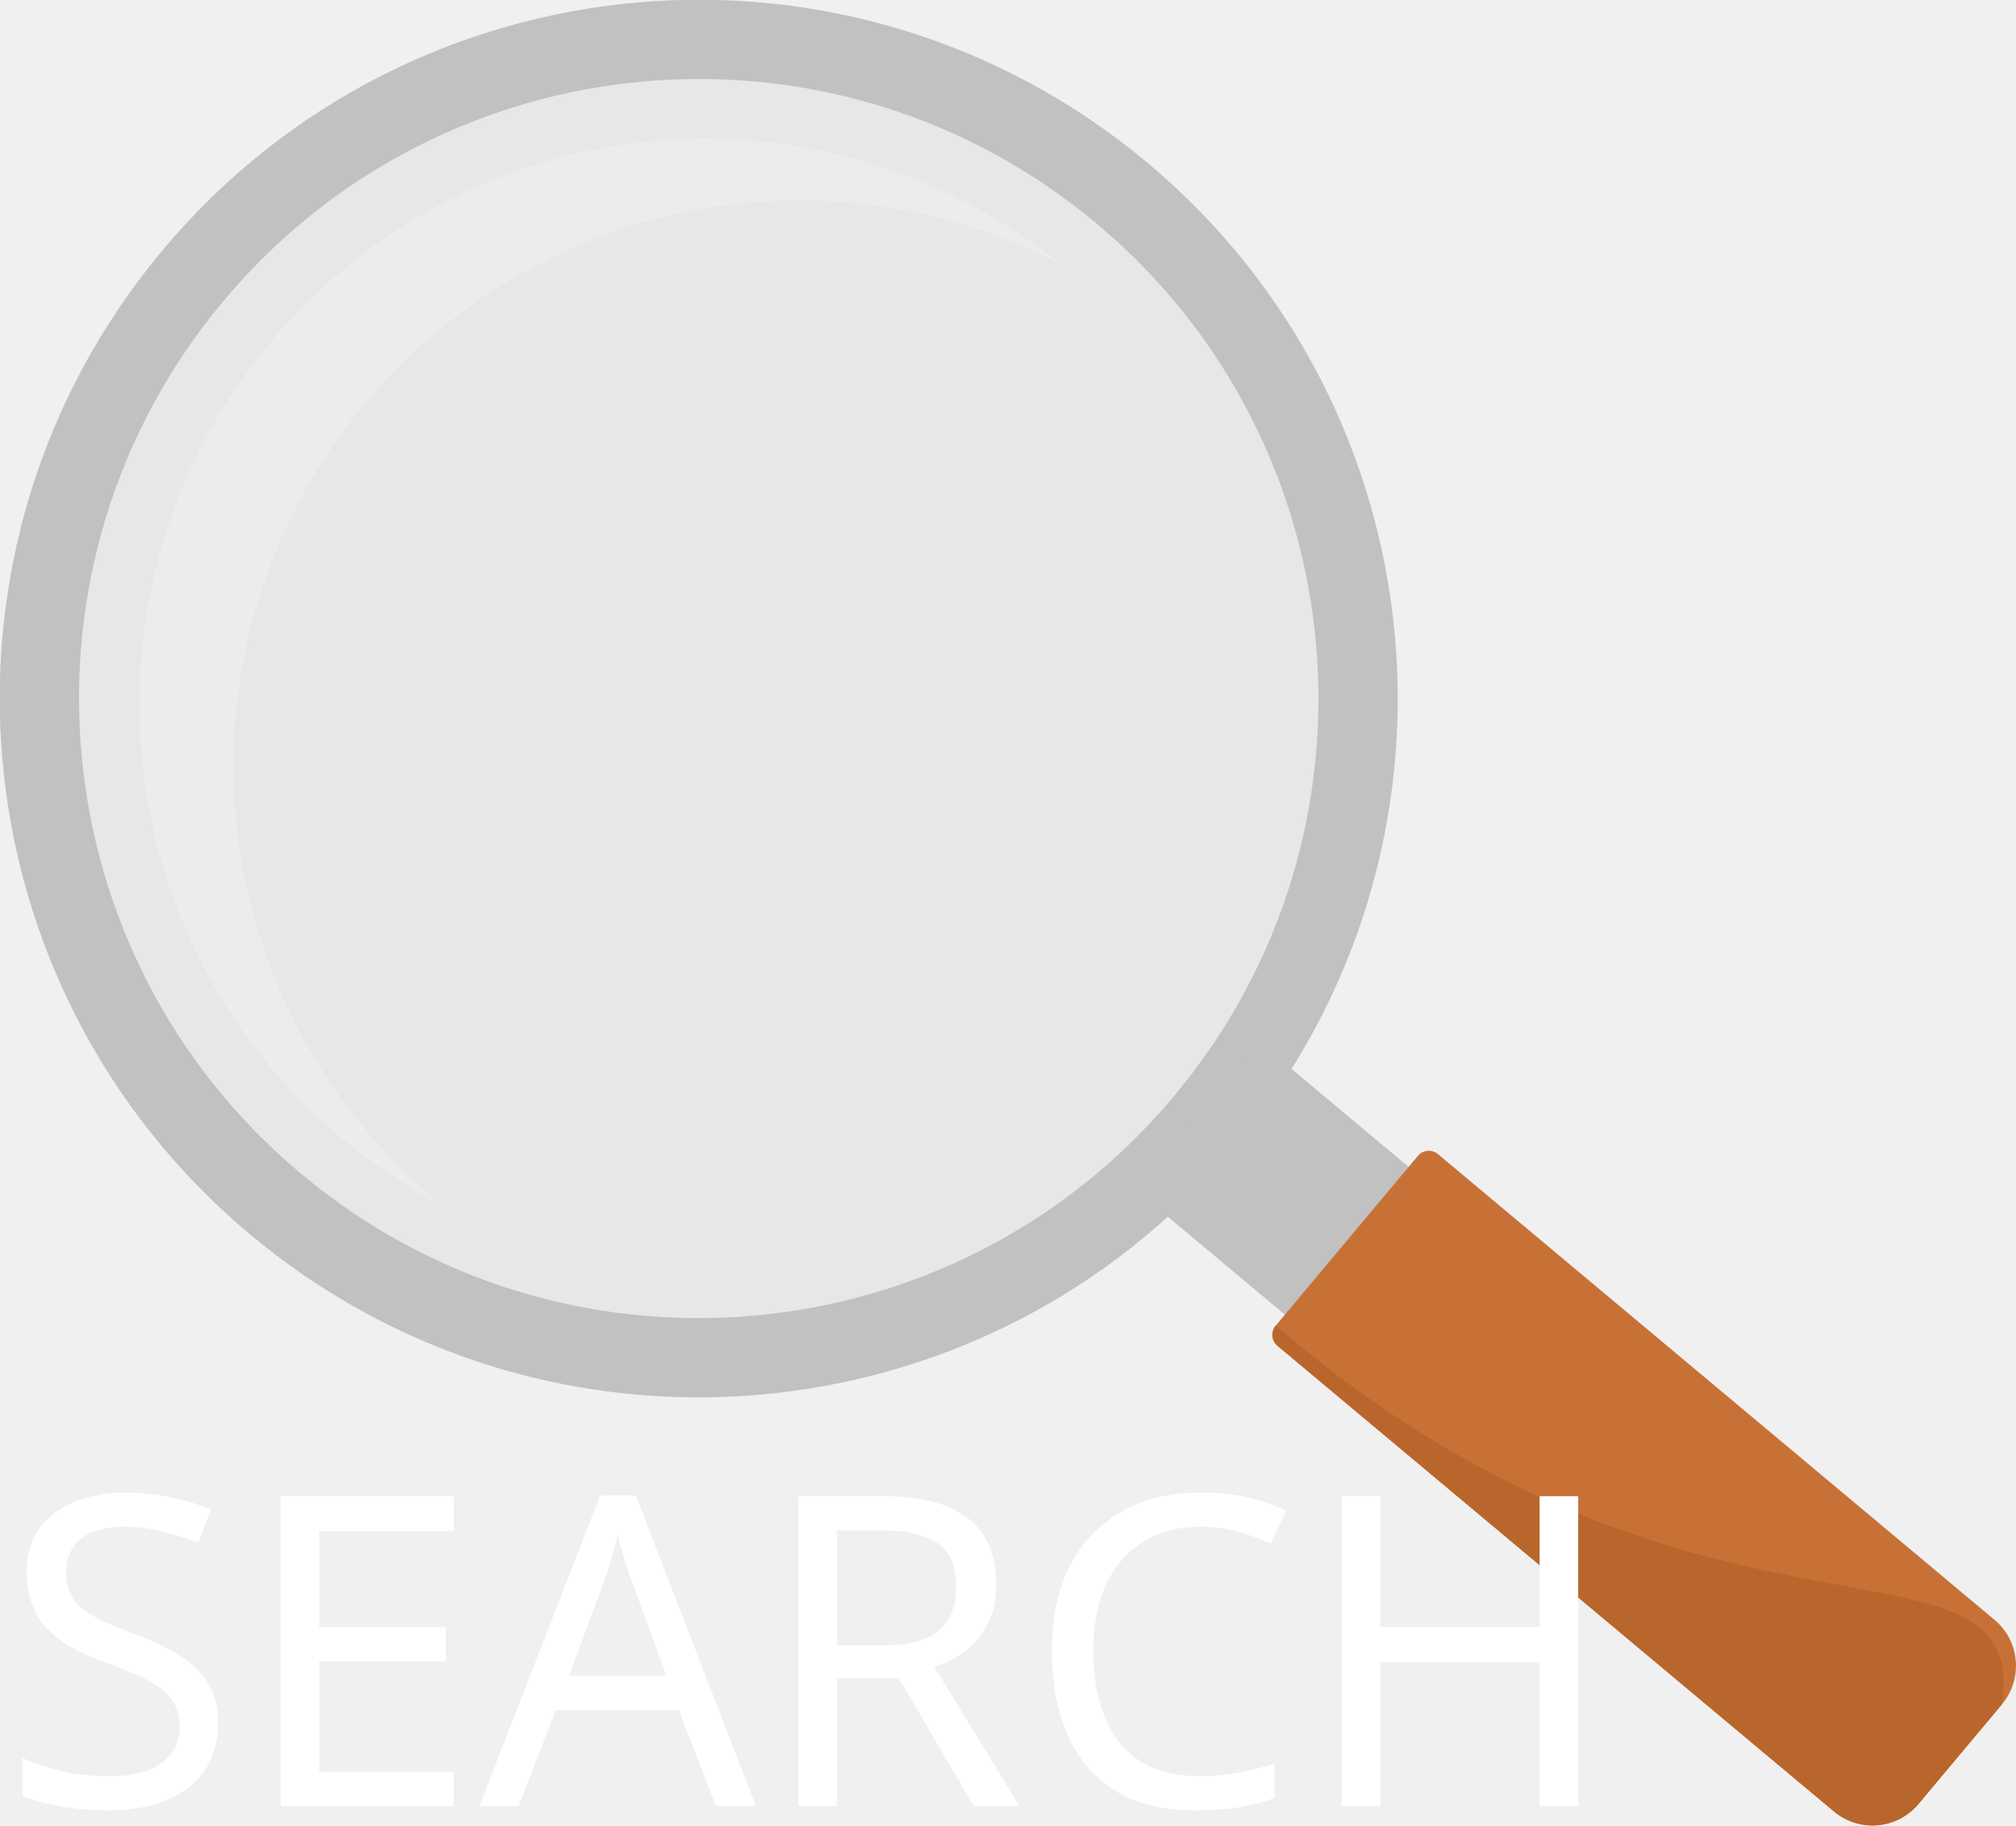
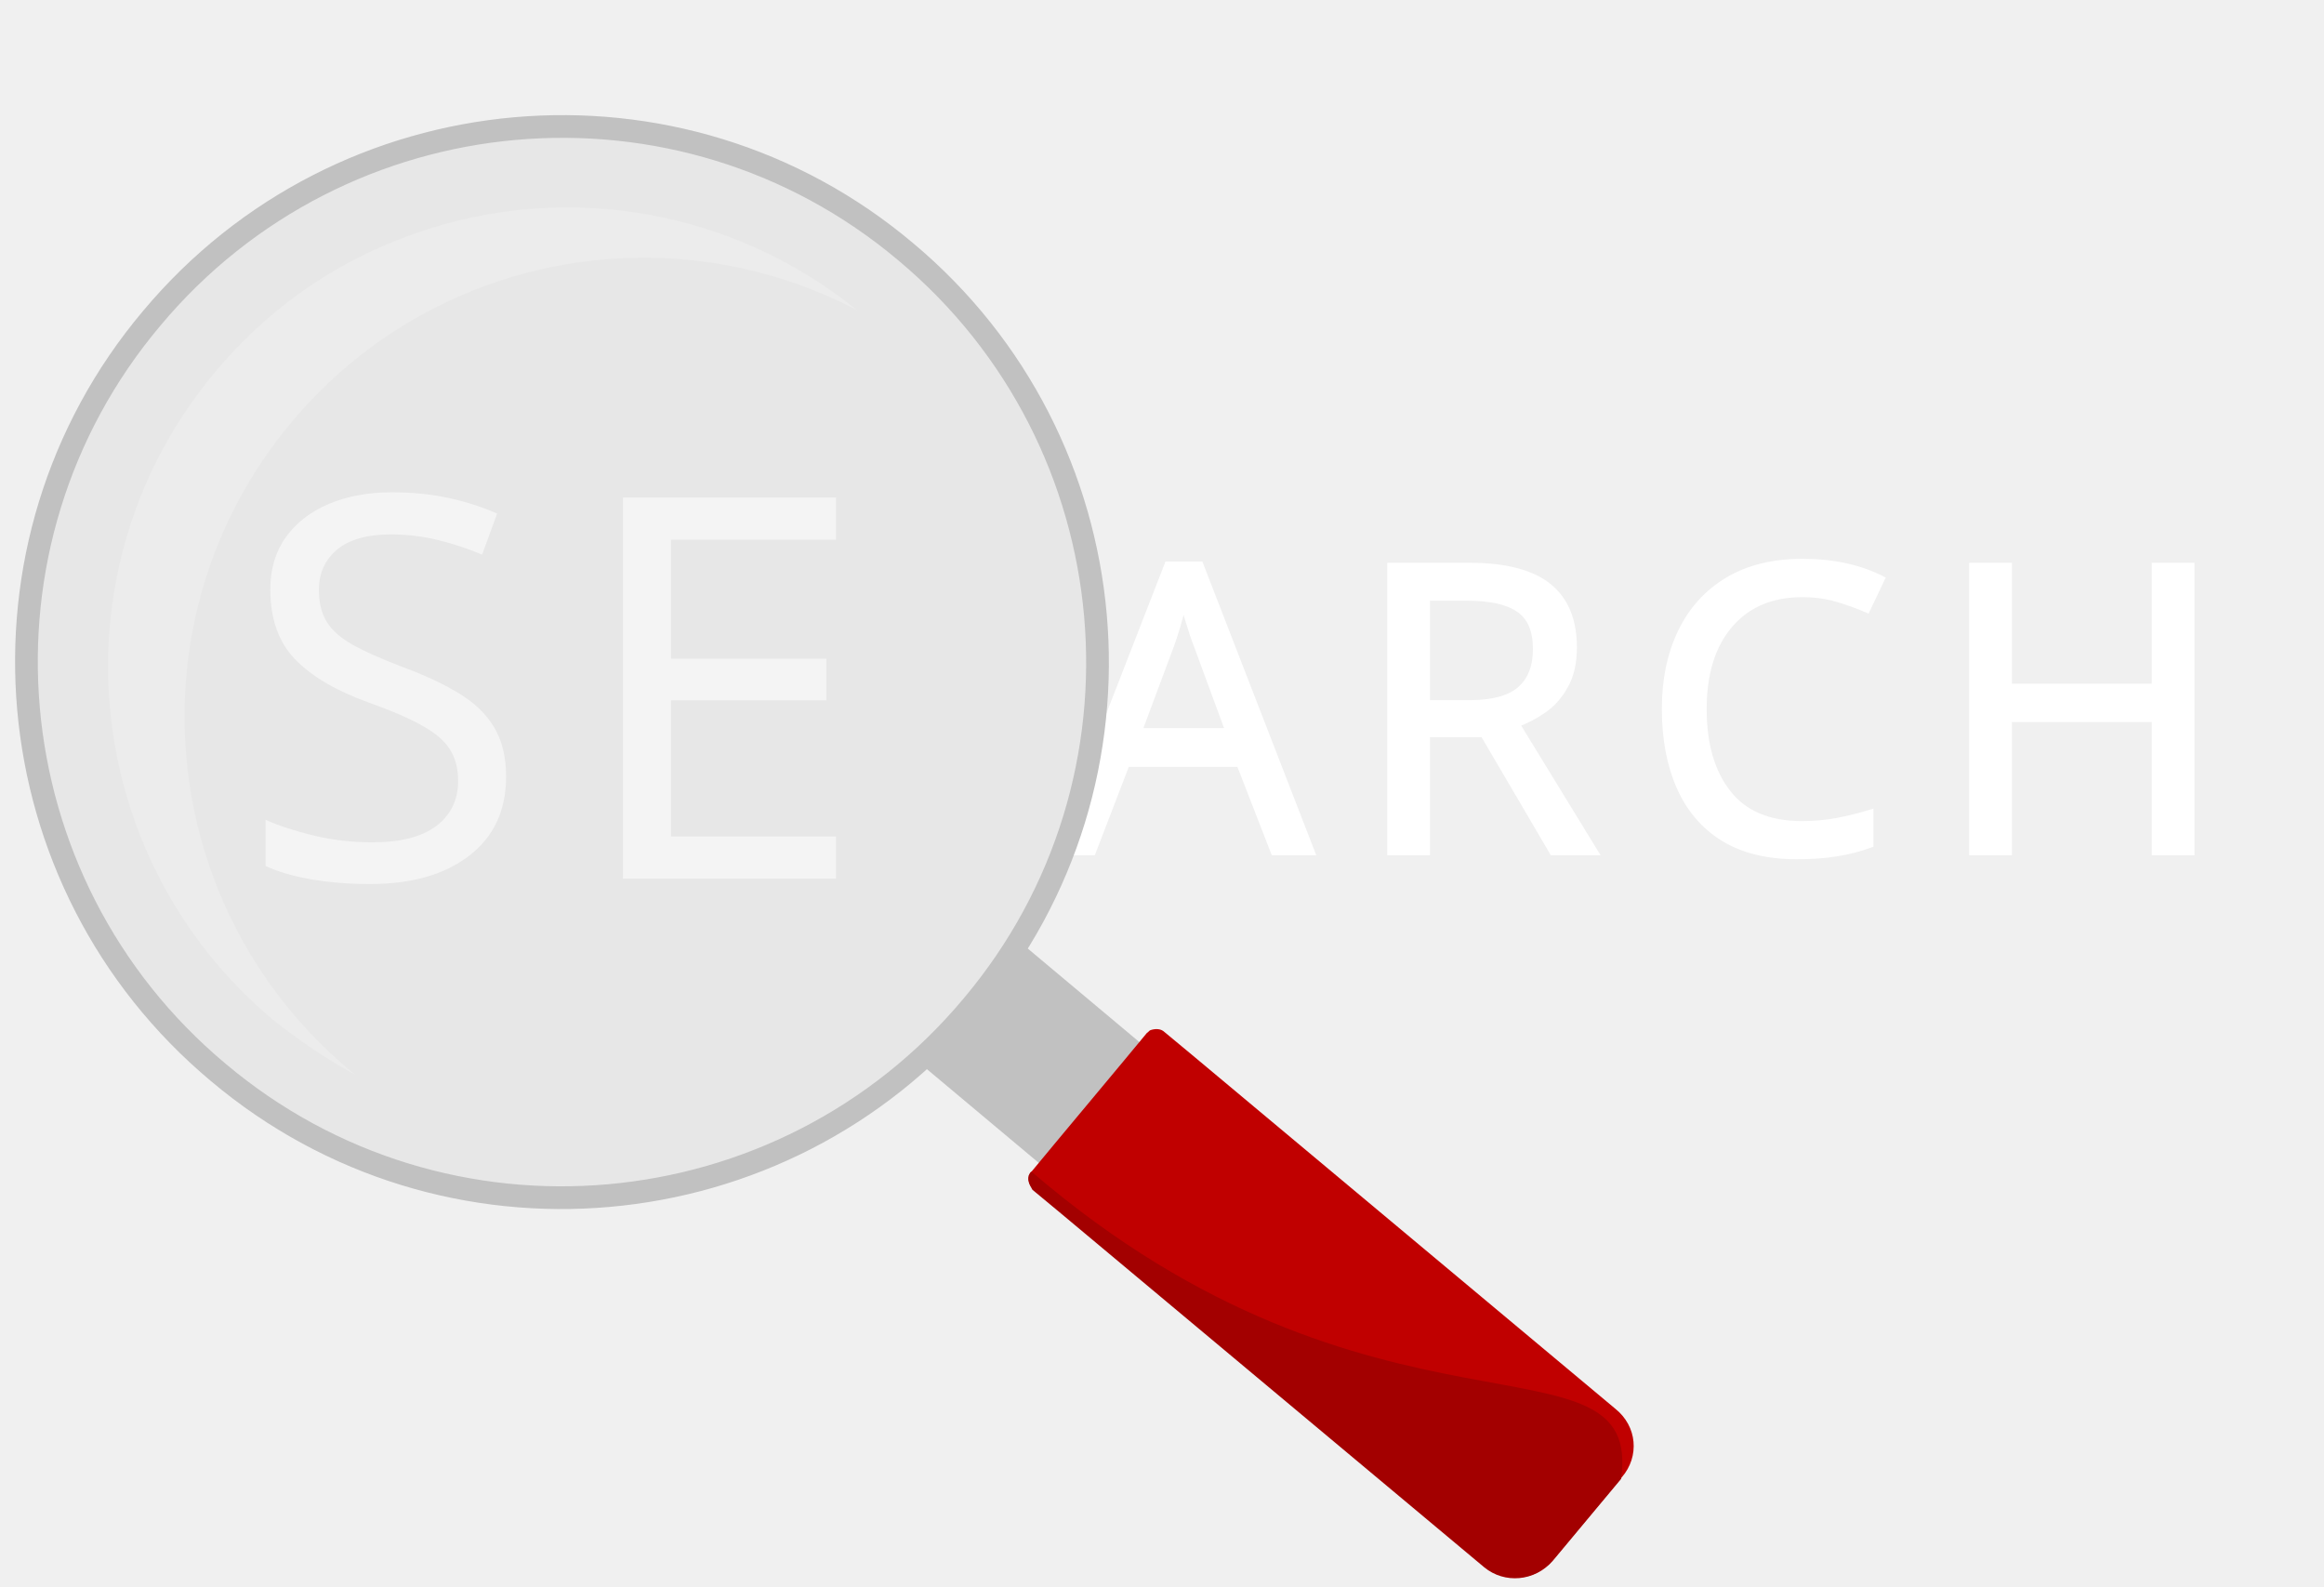
- <svg xmlns="http://www.w3.org/2000/svg" xmlns:ns1="http://www.openswatchbook.org/uri/2009/osb" width="43.304mm" height="39.223mm" viewBox="0 0 43.304 39.223" version="1.1" id="svg8">
-   <defs id="defs2">
-     <linearGradient id="linearGradient6197" ns1:paint="solid">
-       <stop style="stop-color:#000000;stop-opacity:1;" offset="0" id="stop6195" />
-     </linearGradient>
-     <linearGradient id="linearGradient6191" ns1:paint="solid">
-       <stop style="stop-color:#9adbe9;stop-opacity:1;" offset="0" id="stop6189" />
-     </linearGradient>
-     <linearGradient id="linearGradient6185" ns1:paint="solid">
-       <stop style="stop-color:#9adbe9;stop-opacity:1;" offset="0" id="stop6183" />
-     </linearGradient>
-     <linearGradient id="linearGradient6131" ns1:paint="solid">
-       <stop style="stop-color:#000000;stop-opacity:1;" offset="0" id="stop6129" />
-     </linearGradient>
-     <linearGradient id="linearGradient4914" ns1:paint="solid">
-       <stop style="stop-color:#000000;stop-opacity:1;" offset="0" id="stop4912" />
-     </linearGradient>
-     <linearGradient id="linearGradient4812" ns1:paint="solid">
-       <stop style="stop-color:#000000;stop-opacity:1;" offset="0" id="stop4810" />
-     </linearGradient>
-     <linearGradient id="linearGradient4571" ns1:paint="solid">
-       <stop style="stop-color:#000000;stop-opacity:1;" offset="0" id="stop4569" />
-     </linearGradient>
-     <linearGradient id="linearGradient4556" ns1:paint="solid">
-       <stop style="stop-color:#000000;stop-opacity:1;" offset="0" id="stop4554" />
-     </linearGradient>
-     <linearGradient id="linearGradient4543" ns1:paint="solid">
-       <stop style="stop-color:#000000;stop-opacity:1;" offset="0" id="stop4541" />
-     </linearGradient>
-     <linearGradient id="linearGradient4535" ns1:paint="solid">
-       <stop style="stop-color:#000000;stop-opacity:1;" offset="0" id="stop4533" />
-     </linearGradient>
-     <linearGradient id="linearGradient5069" ns1:paint="solid">
-       <stop style="stop-color:#000000;stop-opacity:1;" offset="0" id="stop5067" />
-     </linearGradient>
-     <linearGradient id="linearGradient5043" ns1:paint="solid">
-       <stop style="stop-color:#000000;stop-opacity:1;" offset="0" id="stop5041" />
-     </linearGradient>
-     <linearGradient ns1:paint="solid" id="linearGradient4640">
-       <stop id="stop4638" offset="0" style="stop-color:#000000;stop-opacity:1;" />
-     </linearGradient>
-     <linearGradient ns1:paint="solid" id="linearGradient4628">
-       <stop id="stop4626" offset="0" style="stop-color:#000000;stop-opacity:1;" />
-     </linearGradient>
-     <linearGradient id="linearGradient4568">
-       <stop id="stop4566" offset="0" style="stop-color:#000000;stop-opacity:1;" />
-     </linearGradient>
-     <linearGradient ns1:paint="solid" id="linearGradient4560">
-       <stop id="stop4558" offset="0" style="stop-color:#000000;stop-opacity:1;" />
-     </linearGradient>
-     <linearGradient ns1:paint="solid" id="linearGradient4552">
-       <stop id="stop4550" offset="0" style="stop-color:#000000;stop-opacity:1;" />
-     </linearGradient>
-     <linearGradient ns1:paint="solid" id="linearGradient4542" gradientTransform="matrix(4.7971387e-8,0,0,1.3664462e-8,124.7186,120.1166)">
-       <stop id="stop4540" offset="0" style="stop-color:#6d6d6d;stop-opacity:1;" />
-     </linearGradient>
-     <linearGradient ns1:paint="solid" id="linearGradient4534" gradientTransform="matrix(14.941,0,-1.063894,14.90307,-1173.676,-1573.945)">
-       <stop id="stop4532" offset="0" style="stop-color:#eff1f1;stop-opacity:1;" />
-     </linearGradient>
-     <linearGradient ns1:paint="solid" id="820000-5">
-       <stop id="stop4522" offset="0" style="stop-color:#820000;stop-opacity:1;" />
-     </linearGradient>
-     <linearGradient ns1:paint="solid" id="cc0000-7" gradientTransform="matrix(0.09375885,0.03832436,-0.03832436,0.09375885,156.1023,158.3575)">
-       <stop id="stop4514" offset="0" style="stop-color:#cd0000;stop-opacity:1;" />
-     </linearGradient>
-     <linearGradient ns1:paint="solid" id="a30000-6">
-       <stop id="stop4506" offset="0" style="stop-color:#810000;stop-opacity:1;" />
-     </linearGradient>
-   </defs>
-   <g id="layer1" transform="translate(-118.5534,-85.56346)">
-     <g id="g7135" transform="rotate(-20.07047,139.8421,109.0701)">
-       <path transform="rotate(-30)" id="path7046" d="m 83.22,154.109 a 14.163,14.163 0 0 1 -14.163,14.163 14.163,14.163 0 0 1 -14.163,-14.163 14.163,14.163 0 0 1 14.163,-14.163 14.163,14.163 0 0 1 14.163,14.163 z" style="opacity:1;fill:#b3b3b3;fill-opacity:0.146;stroke:#c1c1c1;stroke-width:1.703;stroke-linejoin:round;stroke-miterlimit:4;stroke-dasharray:none;stroke-opacity:1" />
+ <svg xmlns="http://www.w3.org/2000/svg" version="1.1" id="svg8" x="0px" y="0px" viewBox="0 0 174.2 118.9" style="enable-background:new 0 0 174.2 118.9;" xml:space="preserve">
+   <style type="text/css">
+ 	.st0{display:none;}
+ 	.st1{display:inline;}
+ 	.st2{fill:#B3B3B3;fill-opacity:0.146;stroke:#C1C1C1;stroke-width:1.703;stroke-linejoin:round;}
+ 	.st3{fill:#C1C1C1;}
+ 	.st4{fill:#C00000;}
+ 	.st5{fill:#FFFFFF;fill-opacity:0.189;}
+ 	.st6{fill:#A30000;}
+ 	.st7{enable-background:new    ;}
+ 	.st8{fill:#FFFFFF;}
+ 	.st9{font-family:'ArialMT';}
+ 	.st10{font-size:40px;}
+ 	.st11{letter-spacing:3;}
+ 	.st12{fill:#FFFFFF;stroke:#FFFFFF;stroke-width:0.5;stroke-miterlimit:10;}
+ 	.st13{font-size:30px;}
+ 	.st14{fill:#C87137;}
+ 	.st15{fill:#B9662C;}
+ </style>
+   <g id="layer1" transform="translate(-118.5534,-85.56346)" class="st0">
+     <g id="g7135" transform="rotate(-20.07047,139.8421,109.0701)" class="st1">
+       <path id="path7046" class="st2" d="M-216.4-25.3c11.1,19.2,4.5,43.8-14.7,54.8    s-43.8,4.5-54.8-14.7C-297-4.4-290.4-28.9-271.2-40v0C-252-51.1-227.5-44.5-216.4-25.3C-216.4-25.3-216.4-25.3-216.4-25.3z" />
      <g id="g7127">
-         <path transform="rotate(-30)" style="opacity:1;fill:#c1c1c1;fill-opacity:1;stroke:none;stroke-width:1.797;stroke-linejoin:round;stroke-miterlimit:4;stroke-dasharray:none;stroke-opacity:1" d="m 66.987,167.999 h 4.141 v 6.635 h -4.141 z" id="rect7050" />
-         <path style="opacity:1;fill:#c87137;fill-opacity:1;stroke:none;stroke-width:5.031;stroke-linejoin:round;stroke-miterlimit:4;stroke-dasharray:none;stroke-opacity:1" d="m 128.035,119.758 c -0.15,0.019 -0.298,0.068 -0.438,0.148 l -3.203,1.85 c -0.005,0.003 -0.011,0.005 -0.016,0.008 l -9.137,5.275 c -0.005,0.003 -0.009,0.005 -0.014,0.008 l -3.205,1.852 c -0.557,0.322 -0.745,1.029 -0.424,1.586 l 1.857,3.217 26.203,45.387 c 0.001,0.002 0.004,0.003 0.006,0.006 l 1.389,2.406 c 1.351,2.34 4.321,3.136 6.66,1.785 l 9.139,-5.275 c 2.34,-1.351 3.136,-4.323 1.785,-6.662 l -27.598,-47.799 c -7.4e-4,-0.001 -10e-4,-0.003 -0.002,-0.004 l -1.855,-3.213 c -0.241,-0.418 -0.699,-0.631 -1.148,-0.574 z" id="rect7052" transform="matrix(0.2645833,0,0,0.2645833,114.2362,81.73916)" />
-         <path style="opacity:1;fill:#ffffff;fill-opacity:0.189;stroke:none;stroke-width:1.462;stroke-linejoin:round;stroke-miterlimit:4;stroke-dasharray:none;stroke-opacity:1" d="m 136.664,86.947 a 12.163,12.163 0 0 0 -5.794,1.626 12.163,12.163 0 0 0 -4.452,16.615 12.163,12.163 0 0 0 1.556,2.103 12.163,12.163 0 0 1 -0.105,-0.167 12.163,12.163 0 0 1 4.452,-16.615 12.163,12.163 0 0 1 15.06,2.35 12.163,12.163 0 0 0 -10.717,-5.912 z" id="circle7095" />
-         <path id="path7113" d="m 143.786,115.922 c 0.024,-0.032 0.055,-0.059 0.092,-0.081 5.862,10.452 13.834,9.325 11.861,12.994 l -2.418,1.396 c -0.619,0.357 -1.405,0.147 -1.763,-0.472 l -7.301,-12.647 c -1.3e-4,-3e-4 -5.5e-4,-6.2e-4 -6e-4,-9.6e-4 l -0.491,-0.85 c -0.064,-0.111 -0.052,-0.244 0.02,-0.339 z" style="opacity:1;fill:#b9662c;fill-opacity:1;stroke:none;stroke-width:1.331;stroke-linejoin:round;stroke-miterlimit:4;stroke-dasharray:none;stroke-opacity:1" />
+         <path id="rect7050" class="st3" d="M-236.5,31.8l10.2-5.9l9.4,16.3l-10.2,5.9L-236.5,31.8z" />
+         <path id="rect7052" class="st4" d="M-219.2,35.8c-0.1,0-0.2,0.1-0.3,0.1l-2.4,1.4c0,0,0,0,0,0     l-6.9,4c0,0,0,0,0,0l-2.4,1.4c-0.4,0.2-0.6,0.8-0.3,1.2l1.4,2.4l19.7,34c0,0,0,0,0,0l1,1.8c1,1.8,3.2,2.4,5,1.3l6.9-4     c1.8-1,2.4-3.2,1.3-5L-217,38.7c0,0,0,0,0,0l-1.4-2.4C-218.6,35.9-218.9,35.8-219.2,35.8L-219.2,35.8z" />
+         <path id="circle7095" class="st5" d="M-251.7-39.2c-5.8,0.1-11.4,1.7-16.4,4.6     c-16.5,9.5-22.1,30.6-12.6,47.1c0,0,0,0,0,0c1.3,2.1,2.7,4.1,4.4,6c-0.1-0.2-0.2-0.3-0.3-0.5c-9.5-16.5-3.9-37.6,12.6-47.1     c0,0,0,0,0,0c14-8.1,31.8-5.3,42.7,6.7C-227.7-33.1-239.3-39.5-251.7-39.2L-251.7-39.2z" />
+         <path id="path7113" class="st6" d="M-231.5,42.9     c0.1-0.1,0.2-0.2,0.3-0.2c16.6,29.6,39.2,26.4,33.6,36.8l-6.9,4c-1.8,1-4,0.4-5-1.3l-20.7-35.8c0,0,0,0,0,0l-1.4-2.4     C-231.7,43.5-231.7,43.2-231.5,42.9L-231.5,42.9z" />
      </g>
    </g>
-     <text xml:space="preserve" style="font-style:normal;font-weight:normal;font-size:9.308px;line-height:1.25;font-family:sans-serif;letter-spacing:0px;word-spacing:0px;fill:#000000;fill-opacity:1;stroke:none;stroke-width:0.233" x="118.568" y="124.37" id="text7121">
-       <tspan id="tspan7119" x="118.568" y="124.37" style="font-style:normal;font-variant:normal;font-weight:normal;font-stretch:normal;font-family:Oswald;-inkscape-font-specification:Oswald;fill:#ffffff;stroke-width:0.233">SEARCH</tspan>
+     <text transform="matrix(1 0 0 1 -309.1362 203.3207)" class="st9" style="display:inline;fill:#FFFFFF; font-size:26.384px;">SEARCH</text>
+   </g>
+   <g id="layer1_2_" transform="translate(-118.5534,-85.56346)" class="st0">
+     <g id="g7135_2_" transform="rotate(-20.07047,139.8421,109.0701)" class="st1">
+       <path id="path7046_4_" class="st2" d="M49.4,70.5c11.1,19.2,4.5,43.8-14.7,54.8    s-43.8,4.5-54.8-14.7s-4.5-43.8,14.7-54.8l0,0C13.8,44.7,38.3,51.3,49.4,70.5C49.4,70.5,49.4,70.5,49.4,70.5z" />
+       <g id="g7127_2_">
+         <path id="rect7050_2_" class="st3" d="M29.2,127.6l10.2-5.9l9.4,16.3l-10.2,5.9L29.2,127.6z" />
+         <path id="rect7052_2_" class="st4" d="M46.5,131.6c-0.1,0-0.2,0.1-0.3,0.1l-2.4,1.4     c0,0,0,0,0,0l-6.9,4c0,0,0,0,0,0l-2.4,1.4c-0.4,0.2-0.6,0.8-0.3,1.2l1.4,2.4l19.7,34c0,0,0,0,0,0l1,1.8c1,1.8,3.2,2.4,5,1.3     l6.9-4c1.8-1,2.4-3.2,1.3-5l-20.7-35.8c0,0,0,0,0,0l-1.4-2.4C47.2,131.8,46.9,131.6,46.5,131.6L46.5,131.6z" />
+         <path id="circle7095_4_" class="st5" d="M14.1,56.6c-5.8,0.1-11.4,1.7-16.4,4.6     c-16.5,9.5-22.1,30.6-12.6,47.1c0,0,0,0,0,0c1.3,2.1,2.7,4.1,4.4,6c-0.1-0.2-0.2-0.3-0.3-0.5c-9.5-16.5-3.9-37.6,12.6-47.1     c0,0,0,0,0,0c14-8.1,31.8-5.3,42.7,6.7C38.1,62.7,26.5,56.3,14.1,56.6L14.1,56.6z" />
+         <path id="path7113_2_" class="st6" d="M34.3,138.7     c0.1-0.1,0.2-0.2,0.3-0.2c16.6,29.6,39.2,26.4,33.6,36.8l-6.9,4c-1.8,1-4,0.4-5-1.3l-20.7-35.8c0,0,0,0,0,0l-1.4-2.4     C34,139.4,34.1,139,34.3,138.7L34.3,138.7z" />
+       </g>
+     </g>
+     <text transform="matrix(1 0 0 1 -26.6243 202.1215)" class="st9" style="display:inline;fill:#FFFFFF; font-size:26.384px;">SEARCH</text>
+   </g>
+   <g id="layer1_3_" transform="translate(-118.5534,-85.56346)">
+     <text transform="matrix(1 0 0 1 136.41 151.4143)" class="st7">
+       <tspan x="0" y="0" class="st8 st9 st10 st11">SE</tspan>
+       <tspan x="61.3" y="-2" class="st12 st9 st13 st11">ARCH</tspan>
    </text>
+     <g id="g7135_3_" transform="rotate(-20.07047,139.8421,109.0701)">
+       <path id="path7046_6_" class="st2" d="M185.2,120.7c11.1,19.2,4.5,43.8-14.7,54.8    c-19.2,11.1-43.8,4.5-54.8-14.7c-11.1-19.2-4.5-43.8,14.7-54.8l0,0C149.6,94.9,174.2,101.5,185.2,120.7    C185.2,120.7,185.2,120.7,185.2,120.7z" />
+       <g id="g7127_3_">
+         <path id="rect7050_3_" class="st3" d="M165.1,177.8l10.2-5.9l9.4,16.3l-10.2,5.9L165.1,177.8z" />
+         <path id="rect7052_3_" class="st4" d="M182.4,181.8c-0.1,0-0.2,0.1-0.3,0.1l-2.4,1.4     c0,0,0,0,0,0l-6.9,4c0,0,0,0,0,0l-2.4,1.4c-0.4,0.2-0.6,0.8-0.3,1.2l1.4,2.4l19.7,34c0,0,0,0,0,0l1,1.8c1,1.8,3.2,2.4,5,1.3     l6.9-4c1.8-1,2.4-3.2,1.3-5l-20.7-35.8c0,0,0,0,0,0l-1.4-2.4C183.1,181.9,182.7,181.8,182.4,181.8L182.4,181.8z" />
+         <path id="circle7095_6_" class="st5" d="M149.9,106.8c-5.8,0.1-11.4,1.7-16.4,4.6     c-16.5,9.5-22.1,30.6-12.6,47.1c0,0,0,0,0,0c1.3,2.1,2.7,4.1,4.4,6c-0.1-0.2-0.2-0.3-0.3-0.5c-9.5-16.5-3.9-37.6,12.6-47.1     c0,0,0,0,0,0c14-8.1,31.8-5.3,42.7,6.7C173.9,112.9,162.3,106.5,149.9,106.8L149.9,106.8z" />
+         <path id="path7113_3_" class="st6" d="M170.1,188.9     c0.1-0.1,0.2-0.2,0.3-0.2c16.6,29.6,39.2,26.4,33.6,36.8l-6.9,4c-1.8,1-4,0.4-5-1.3l-20.7-35.8c0,0,0,0,0,0l-1.4-2.4     C169.9,189.5,169.9,189.2,170.1,188.9L170.1,188.9z" />
+       </g>
+     </g>
+   </g>
+   <g id="layer1_1_" transform="translate(-118.5534,-85.56346)" class="st0">
+     <g id="g7135_1_" transform="rotate(-20.07047,139.8421,109.0701)" class="st1">
+       <path id="path7046_1_" class="st2" d="M-80.2,24.4c11.1,19.2,4.5,43.8-14.7,54.8    s-43.8,4.5-54.8-14.7s-4.5-43.8,14.7-54.8l0,0C-115.8-1.3-91.3,5.2-80.2,24.4C-80.2,24.4-80.2,24.4-80.2,24.4z" />
+       <g id="g7127_1_">
+         <path id="rect7050_1_" class="st3" d="M-100.3,81.5l10.2-5.9l9.4,16.3l-10.2,5.9L-100.3,81.5z" />
+         <path id="rect7052_1_" class="st14" d="M-83.1,85.6c-0.1,0-0.2,0.1-0.3,0.1l-2.4,1.4     c0,0,0,0,0,0l-6.9,4c0,0,0,0,0,0l-2.4,1.4c-0.4,0.2-0.6,0.8-0.3,1.2L-94,96l19.7,34c0,0,0,0,0,0l1,1.8c1,1.8,3.2,2.4,5,1.3l6.9-4     c1.8-1,2.4-3.2,1.3-5l-20.7-35.8c0,0,0,0,0,0l-1.4-2.4C-82.4,85.7-82.7,85.5-83.1,85.6L-83.1,85.6z" />
+         <path id="circle7095_1_" class="st5" d="M-115.5,10.5c-5.8,0.1-11.4,1.7-16.4,4.6     c-16.5,9.5-22.1,30.6-12.6,47.1c0,0,0,0,0,0c1.3,2.1,2.7,4.1,4.4,6c-0.1-0.2-0.2-0.3-0.3-0.5c-9.5-16.5-3.9-37.6,12.6-47.1     c0,0,0,0,0,0c14-8.1,31.8-5.3,42.7,6.7C-91.5,16.6-103.1,10.2-115.5,10.5L-115.5,10.5z" />
+         <path id="path7113_1_" class="st15" d="M-95.3,92.7     c0.1-0.1,0.2-0.2,0.3-0.2c16.6,29.6,39.2,26.4,33.6,36.8l-6.9,4c-1.8,1-4,0.4-5-1.3L-94,96c0,0,0,0,0,0l-1.4-2.4     C-95.6,93.3-95.5,92.9-95.3,92.7L-95.3,92.7z" />
+       </g>
+     </g>
+     <text transform="matrix(1 0 0 1 -164.1362 203.3207)" class="st9" style="display:inline;fill:#FFFFFF; font-size:26.384px;">SEARCH</text>
  </g>
</svg>
